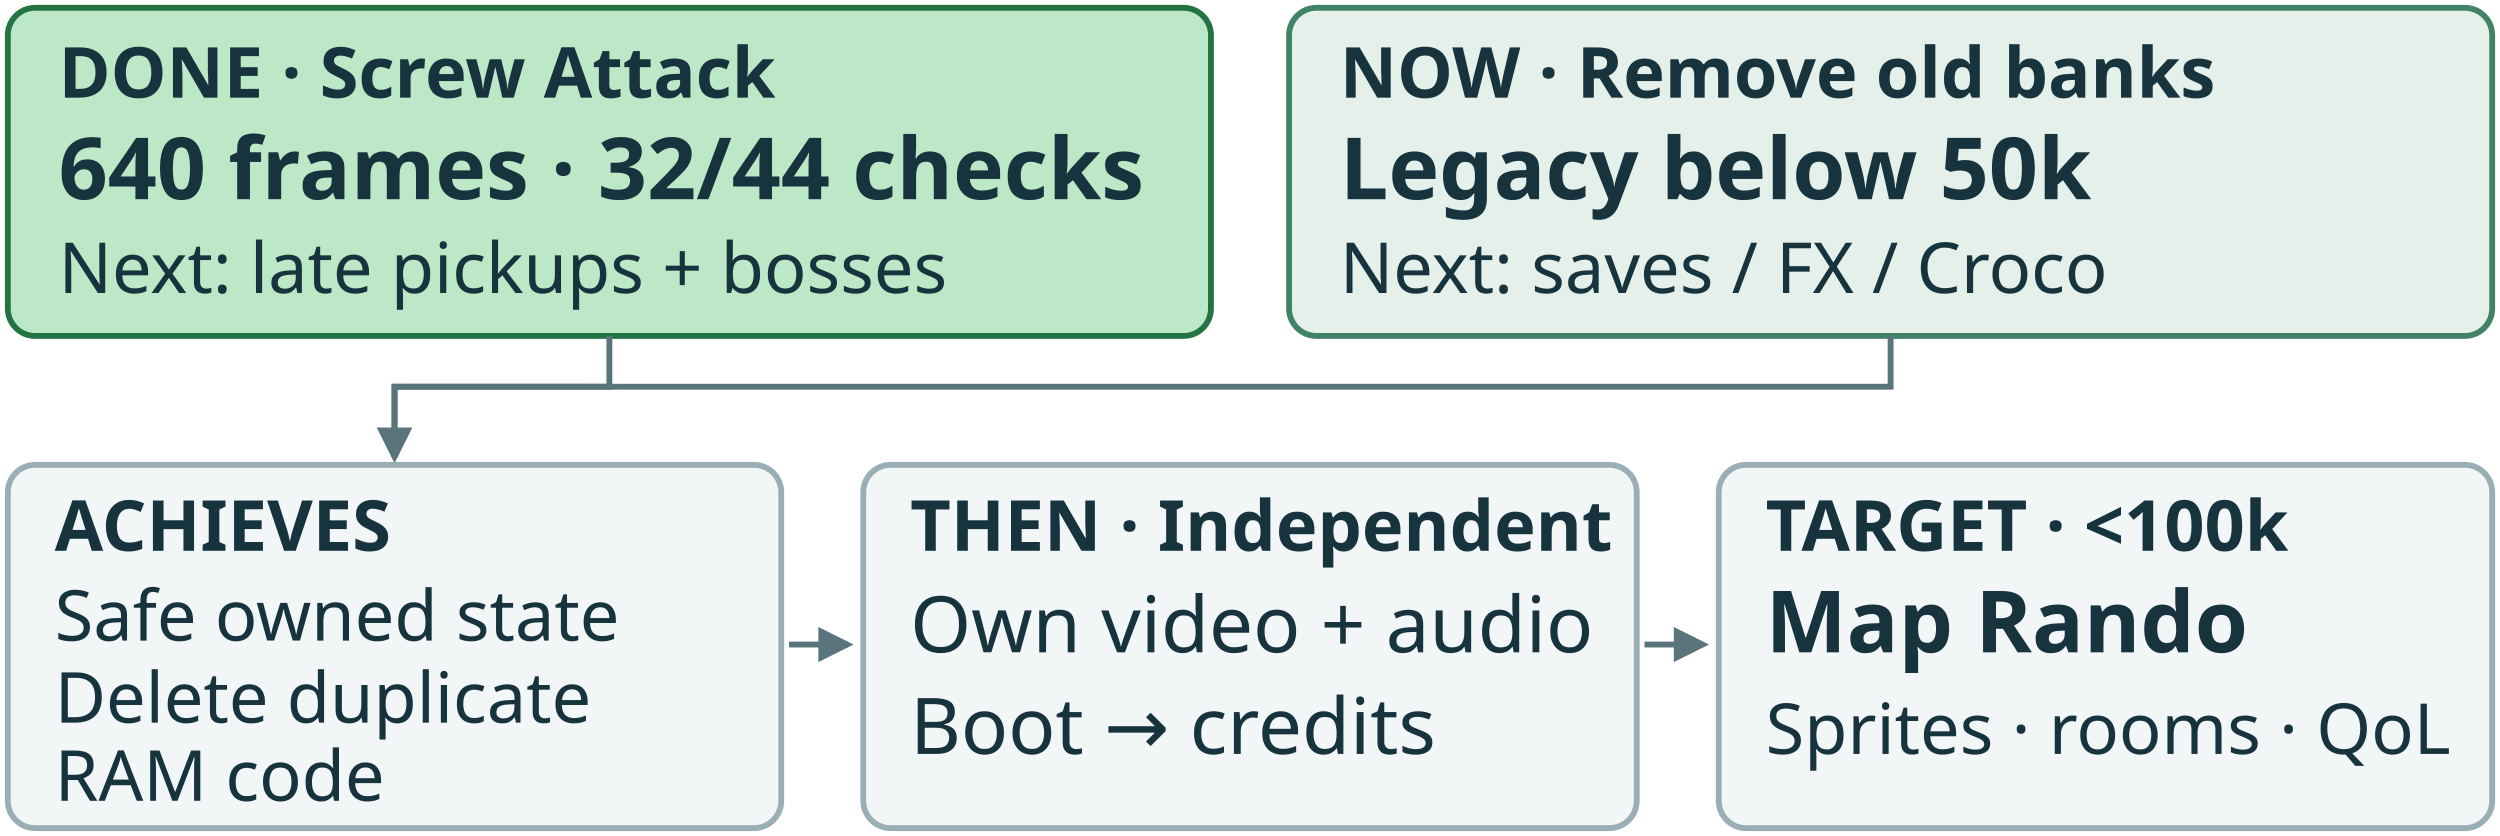
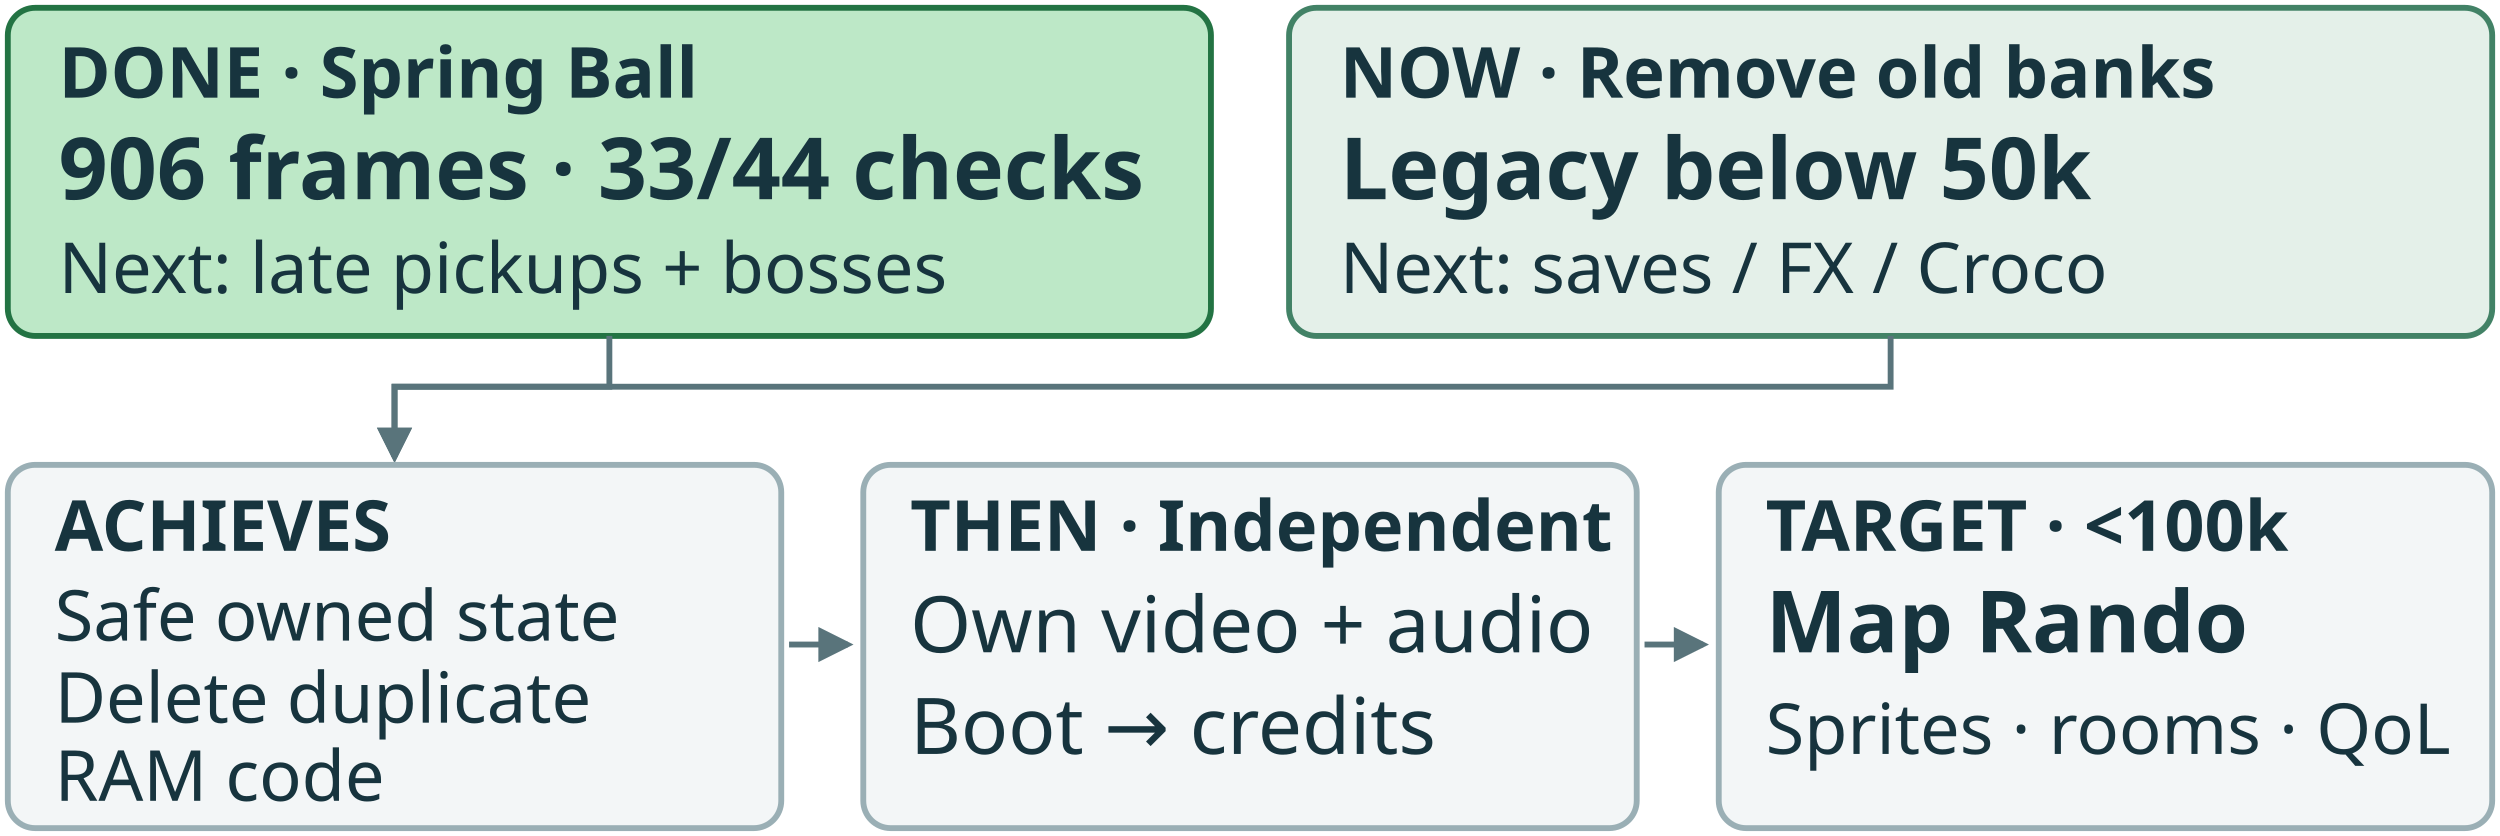
<svg xmlns="http://www.w3.org/2000/svg" width="640" height="214" viewBox="0 0 640 214" role="img" aria-labelledby="title description">
  <defs>
    <marker id="arrow" markerWidth="6" markerHeight="6" refX="5" refY="3" orient="auto">
      <path d="M0 0L6 3L0 6" fill="#59747b" />
    </marker>
  </defs>
  <style>text{font-family:system-ui,Segoe UI,sans-serif;fill:#17343e} .tag{font-size:18px;font-weight:650}.name{font-size:22px;font-weight:650}.note{font-size:20px}.small{font-size:18px}.now{fill:#e4f0e9;stroke:#428266}.done{fill:#bde8c7;stroke:#237343}.later{fill:#f3f6f7;stroke:#9aafb5}rect{stroke-width:1.5}path.link{fill:none;stroke:#59747b;stroke-width:1.5;marker-end:url(#arrow)}</style>
  <g aria-label="Done: room-seed replay; next: late coverage">
    <rect class="done" x="2" y="2" width="308" height="84" rx="7" />
-     <text x="15" y="25" class="tag">DONE · Screw Attack</text>
-     <text x="15" y="51" class="name">640 frames · 32/44 checks</text>
+     <text x="15" y="25" class="tag">DONE · Spring Ball</text>
+     <text x="15" y="51" class="name">906 frames · 33/44 checks</text>
    <text x="15" y="75" class="small">Next: late pickups + bosses</text>
  </g>
  <g aria-label="Now: three parallel bank retirement lanes">
    <rect class="now" x="330" y="2" width="308" height="84" rx="7" />
    <text x="343" y="25" class="tag">NOW · Remove old banks</text>
    <text x="343" y="51" class="name">Legacy below 50k</text>
    <text x="343" y="75" class="small">Next: saves / FX / Croco</text>
  </g>
  <path class="link" d="M156 86V99H101V117" />
  <path class="link" d="M484 86V99H101V117" />
  <g aria-label="Achieves: safe owned state with duplicate RAM code deleted">
    <rect class="later" x="2" y="119" width="198" height="93" rx="7" />
    <text x="14" y="141" class="tag">ACHIEVES</text>
    <text x="14" y="164" class="small">Safe owned state</text>
    <text x="14" y="185" class="small">Delete duplicate</text>
    <text x="14" y="205" class="small">RAM code</text>
  </g>
  <path class="link" d="M202 165H217" />
  <g aria-label="Then: independent engine">
    <rect class="later" x="221" y="119" width="198" height="93" rx="7" />
    <text x="233" y="141" class="tag">THEN · Independent</text>
    <text x="233" y="167" class="note">Own video + audio</text>
    <text x="233" y="193" class="note">Boot → credits</text>
  </g>
  <path class="link" d="M421 165H436" />
  <g aria-label="Target: Map Rando engine">
    <rect class="later" x="440" y="119" width="198" height="93" rx="7" />
    <text x="452" y="141" class="tag">TARGET · &lt;100k</text>
    <text x="452" y="167" class="name">Map Rando</text>
    <text x="452" y="193" class="small">Sprites · rooms · QoL</text>
  </g>
</svg>
